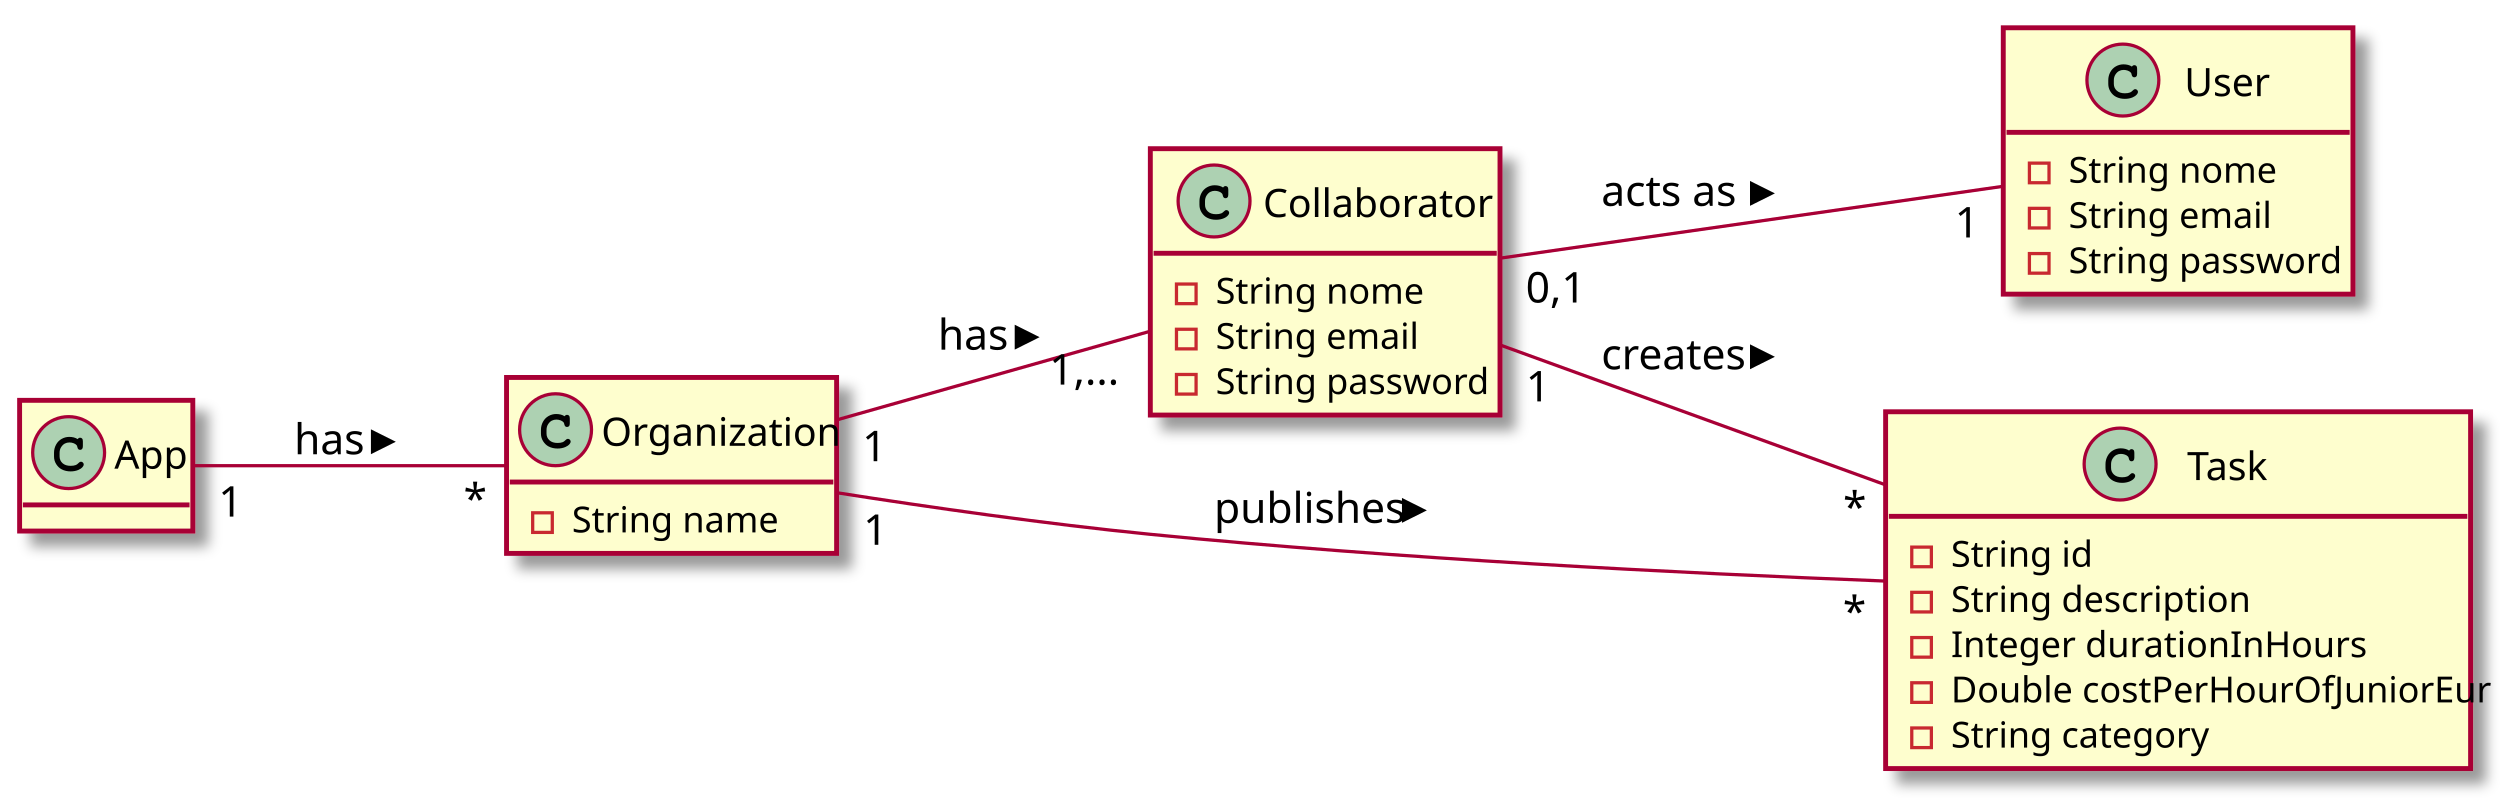
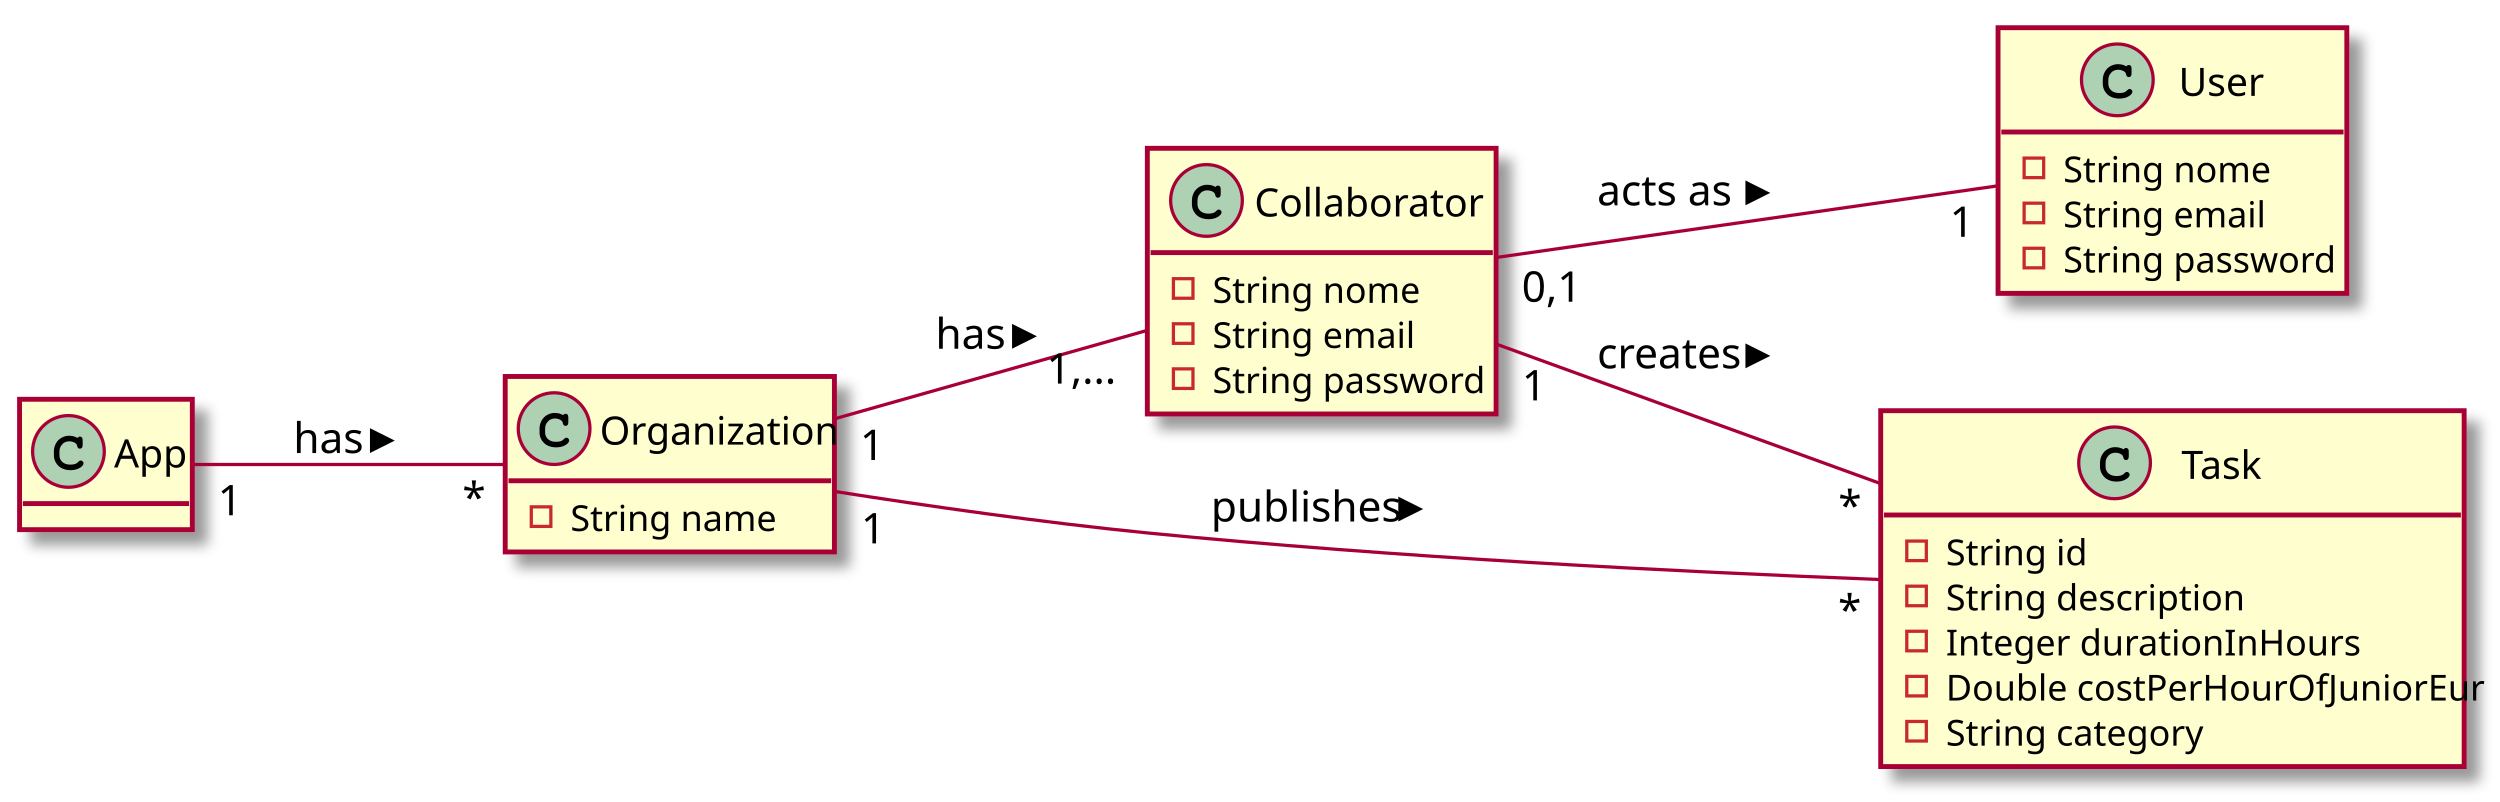
- <svg xmlns="http://www.w3.org/2000/svg" contentScriptType="application/ecmascript" contentStyleType="text/css" height="244px" preserveAspectRatio="none" style="width:765px;height:244px;" version="1.1" viewBox="0 0 765 244" width="765px" zoomAndPan="magnify">
+ <svg xmlns="http://www.w3.org/2000/svg" contentScriptType="application/ecmascript" contentStyleType="text/css" height="246px" preserveAspectRatio="none" style="width:767px;height:246px;" version="1.1" viewBox="0 0 767 246" width="767px" zoomAndPan="magnify">
  <defs>
-     <filter height="300%" id="f1rksrvhkykxm1" width="300%" x="-1" y="-1">
+     <filter height="300%" id="fm8mppbu7p00a" width="300%" x="-1" y="-1">
      <feGaussianBlur result="blurOut" stdDeviation="2.0" />
      <feColorMatrix in="blurOut" result="blurOut2" type="matrix" values="0 0 0 0 0 0 0 0 0 0 0 0 0 0 0 0 0 0 .4 0" />
      <feOffset dx="4.0" dy="4.0" in="blurOut2" result="blurOut3" />
      <feBlend in="SourceGraphic" in2="blurOut3" mode="normal" />
    </filter>
  </defs>
  <g>
-     <rect fill="#FEFECE" filter="url(#f1rksrvhkykxm1)" height="40" style="stroke: #A80036; stroke-width: 1.5;" width="53" x="6" y="122.5" />
+     <rect fill="#FEFECE" filter="url(#fm8mppbu7p00a)" height="40" id="App" style="stroke: #A80036; stroke-width: 1.5;" width="53" x="6" y="122.5" />
    <ellipse cx="21" cy="138.5" fill="#ADD1B2" rx="11" ry="11" style="stroke: #A80036; stroke-width: 1.0;" />
-     <path d="M23.766,134.375 Q23.922,134.156 24.109,134.047 Q24.297,133.938 24.516,133.938 Q24.891,133.938 25.125,134.195 Q25.359,134.453 25.359,135.062 L25.359,136.516 Q25.359,137.125 25.125,137.391 Q24.891,137.656 24.516,137.656 Q24.172,137.656 23.969,137.453 Q23.766,137.266 23.656,136.75 Q23.609,136.391 23.422,136.203 Q23.094,135.828 22.484,135.609 Q21.875,135.391 21.25,135.391 Q20.484,135.391 19.852,135.719 Q19.219,136.047 18.727,136.797 Q18.234,137.547 18.234,138.578 L18.234,139.672 Q18.234,140.906 19.125,141.727 Q20.016,142.547 21.609,142.547 Q22.547,142.547 23.203,142.297 Q23.594,142.141 24.016,141.703 Q24.281,141.438 24.43,141.359 Q24.578,141.281 24.781,141.281 Q25.109,141.281 25.367,141.539 Q25.625,141.797 25.625,142.141 Q25.625,142.484 25.281,142.891 Q24.781,143.469 23.984,143.797 Q22.906,144.25 21.609,144.25 Q20.094,144.25 18.891,143.625 Q17.906,143.125 17.219,142.055 Q16.531,140.984 16.531,139.703 L16.531,138.547 Q16.531,137.219 17.148,136.07 Q17.766,134.922 18.859,134.305 Q19.953,133.688 21.188,133.688 Q21.922,133.688 22.57,133.852 Q23.219,134.016 23.766,134.375 Z " />
+     <path d="M23.766,134.375 Q23.922,134.156 24.109,134.047 Q24.297,133.938 24.516,133.938 Q24.891,133.938 25.125,134.203 Q25.359,134.453 25.359,135.062 L25.359,136.516 Q25.359,137.125 25.125,137.391 Q24.891,137.656 24.516,137.656 Q24.172,137.656 23.969,137.453 Q23.766,137.266 23.656,136.75 Q23.609,136.391 23.422,136.203 Q23.094,135.828 22.484,135.609 Q21.875,135.391 21.25,135.391 Q20.484,135.391 19.844,135.719 Q19.219,136.047 18.719,136.797 Q18.234,137.547 18.234,138.578 L18.234,139.672 Q18.234,140.906 19.125,141.734 Q20.016,142.547 21.609,142.547 Q22.547,142.547 23.203,142.297 Q23.594,142.141 24.016,141.703 Q24.281,141.438 24.422,141.359 Q24.578,141.281 24.781,141.281 Q25.109,141.281 25.359,141.547 Q25.625,141.797 25.625,142.141 Q25.625,142.484 25.281,142.891 Q24.781,143.469 23.984,143.797 Q22.906,144.25 21.609,144.25 Q20.094,144.25 18.891,143.625 Q17.906,143.125 17.219,142.062 Q16.531,140.984 16.531,139.703 L16.531,138.547 Q16.531,137.219 17.141,136.078 Q17.766,134.922 18.859,134.312 Q19.953,133.688 21.188,133.688 Q21.922,133.688 22.562,133.859 Q23.219,134.016 23.766,134.375 Z " />
    <text fill="#000000" font-family="sans-serif" font-size="12" lengthAdjust="spacingAndGlyphs" textLength="21" x="35" y="143.41">App</text>
    <line style="stroke: #A80036; stroke-width: 1.5;" x1="7" x2="58" y1="154.5" y2="154.5" />
-     <rect fill="#FEFECE" filter="url(#f1rksrvhkykxm1)" height="53.836" style="stroke: #A80036; stroke-width: 1.5;" width="101" x="155" y="115.5" />
+     <rect fill="#FEFECE" filter="url(#fm8mppbu7p00a)" height="53.836" id="Organization" style="stroke: #A80036; stroke-width: 1.5;" width="101" x="155" y="115.5" />
    <ellipse cx="170" cy="131.5" fill="#ADD1B2" rx="11" ry="11" style="stroke: #A80036; stroke-width: 1.0;" />
-     <path d="M172.766,127.375 Q172.922,127.156 173.109,127.047 Q173.297,126.938 173.516,126.938 Q173.891,126.938 174.125,127.195 Q174.359,127.453 174.359,128.062 L174.359,129.516 Q174.359,130.125 174.125,130.391 Q173.891,130.656 173.516,130.656 Q173.172,130.656 172.969,130.453 Q172.766,130.266 172.656,129.75 Q172.609,129.391 172.422,129.203 Q172.094,128.828 171.484,128.609 Q170.875,128.391 170.25,128.391 Q169.484,128.391 168.852,128.719 Q168.219,129.047 167.727,129.797 Q167.234,130.547 167.234,131.578 L167.234,132.672 Q167.234,133.906 168.125,134.727 Q169.016,135.547 170.609,135.547 Q171.547,135.547 172.203,135.297 Q172.594,135.141 173.016,134.703 Q173.281,134.438 173.43,134.359 Q173.578,134.281 173.781,134.281 Q174.109,134.281 174.367,134.539 Q174.625,134.797 174.625,135.141 Q174.625,135.484 174.281,135.891 Q173.781,136.469 172.984,136.797 Q171.906,137.25 170.609,137.25 Q169.094,137.25 167.891,136.625 Q166.906,136.125 166.219,135.055 Q165.531,133.984 165.531,132.703 L165.531,131.547 Q165.531,130.219 166.148,129.07 Q166.766,127.922 167.859,127.305 Q168.953,126.688 170.188,126.688 Q170.922,126.688 171.57,126.852 Q172.219,127.016 172.766,127.375 Z " />
+     <path d="M172.766,127.375 Q172.922,127.156 173.109,127.047 Q173.297,126.938 173.516,126.938 Q173.891,126.938 174.125,127.203 Q174.359,127.453 174.359,128.062 L174.359,129.516 Q174.359,130.125 174.125,130.391 Q173.891,130.656 173.516,130.656 Q173.172,130.656 172.969,130.453 Q172.766,130.266 172.656,129.75 Q172.609,129.391 172.422,129.203 Q172.094,128.828 171.484,128.609 Q170.875,128.391 170.25,128.391 Q169.484,128.391 168.844,128.719 Q168.219,129.047 167.719,129.797 Q167.234,130.547 167.234,131.578 L167.234,132.672 Q167.234,133.906 168.125,134.734 Q169.016,135.547 170.609,135.547 Q171.547,135.547 172.203,135.297 Q172.594,135.141 173.016,134.703 Q173.281,134.438 173.422,134.359 Q173.578,134.281 173.781,134.281 Q174.109,134.281 174.359,134.547 Q174.625,134.797 174.625,135.141 Q174.625,135.484 174.281,135.891 Q173.781,136.469 172.984,136.797 Q171.906,137.25 170.609,137.25 Q169.094,137.25 167.891,136.625 Q166.906,136.125 166.219,135.062 Q165.531,133.984 165.531,132.703 L165.531,131.547 Q165.531,130.219 166.141,129.078 Q166.766,127.922 167.859,127.312 Q168.953,126.688 170.188,126.688 Q170.922,126.688 171.562,126.859 Q172.219,127.016 172.766,127.375 Z " />
    <text fill="#000000" font-family="sans-serif" font-size="12" lengthAdjust="spacingAndGlyphs" textLength="69" x="184" y="136.41">Organization</text>
    <line style="stroke: #A80036; stroke-width: 1.5;" x1="156" x2="255" y1="147.5" y2="147.5" />
-     <rect fill="none" height="6" style="stroke: #C82930; stroke-width: 1.0;" width="6" x="163" y="156.918" />
+     <rect fill="none" height="6" style="stroke: #C82930; stroke-width: 1.0;" width="6" x="163" y="155.5" />
    <text fill="#000000" font-family="sans-serif" font-size="11" lengthAdjust="spacingAndGlyphs" textLength="57" x="175" y="162.919">String name</text>
-     <rect fill="#FEFECE" filter="url(#f1rksrvhkykxm1)" height="81.508" style="stroke: #A80036; stroke-width: 1.5;" width="107" x="352" y="45.5" />
-     <ellipse cx="371.5" cy="61.5" fill="#ADD1B2" rx="11" ry="11" style="stroke: #A80036; stroke-width: 1.0;" />
-     <path d="M374.266,57.375 Q374.422,57.156 374.609,57.047 Q374.797,56.938 375.016,56.938 Q375.391,56.938 375.625,57.195 Q375.859,57.453 375.859,58.062 L375.859,59.516 Q375.859,60.125 375.625,60.391 Q375.391,60.656 375.016,60.656 Q374.672,60.656 374.469,60.453 Q374.266,60.266 374.156,59.75 Q374.109,59.391 373.922,59.203 Q373.594,58.828 372.984,58.609 Q372.375,58.391 371.75,58.391 Q370.984,58.391 370.352,58.719 Q369.719,59.047 369.227,59.797 Q368.734,60.547 368.734,61.578 L368.734,62.672 Q368.734,63.906 369.625,64.727 Q370.516,65.547 372.109,65.547 Q373.047,65.547 373.703,65.297 Q374.094,65.141 374.516,64.703 Q374.781,64.438 374.93,64.359 Q375.078,64.281 375.281,64.281 Q375.609,64.281 375.867,64.539 Q376.125,64.797 376.125,65.141 Q376.125,65.484 375.781,65.891 Q375.281,66.469 374.484,66.797 Q373.406,67.25 372.109,67.25 Q370.594,67.25 369.391,66.625 Q368.406,66.125 367.719,65.055 Q367.031,63.984 367.031,62.703 L367.031,61.547 Q367.031,60.219 367.648,59.07 Q368.266,57.922 369.359,57.305 Q370.453,56.688 371.688,56.688 Q372.422,56.688 373.07,56.852 Q373.719,57.016 374.266,57.375 Z " />
-     <text fill="#000000" font-family="sans-serif" font-size="12" lengthAdjust="spacingAndGlyphs" textLength="65" x="386.5" y="66.41">Collaborator</text>
+     <rect fill="#FEFECE" filter="url(#fm8mppbu7p00a)" height="81.508" id="Collaborator" style="stroke: #A80036; stroke-width: 1.5;" width="107" x="352" y="45.5" />
+     <ellipse cx="370.15" cy="61.5" fill="#ADD1B2" rx="11" ry="11" style="stroke: #A80036; stroke-width: 1.0;" />
+     <path d="M372.916,57.375 Q373.072,57.156 373.259,57.047 Q373.447,56.938 373.666,56.938 Q374.041,56.938 374.275,57.203 Q374.509,57.453 374.509,58.062 L374.509,59.516 Q374.509,60.125 374.275,60.391 Q374.041,60.656 373.666,60.656 Q373.322,60.656 373.119,60.453 Q372.916,60.266 372.806,59.75 Q372.759,59.391 372.572,59.203 Q372.244,58.828 371.634,58.609 Q371.025,58.391 370.4,58.391 Q369.634,58.391 368.994,58.719 Q368.369,59.047 367.869,59.797 Q367.384,60.547 367.384,61.578 L367.384,62.672 Q367.384,63.906 368.275,64.734 Q369.166,65.547 370.759,65.547 Q371.697,65.547 372.353,65.297 Q372.744,65.141 373.166,64.703 Q373.431,64.438 373.572,64.359 Q373.728,64.281 373.931,64.281 Q374.259,64.281 374.509,64.547 Q374.775,64.797 374.775,65.141 Q374.775,65.484 374.431,65.891 Q373.931,66.469 373.134,66.797 Q372.056,67.25 370.759,67.25 Q369.244,67.25 368.041,66.625 Q367.056,66.125 366.369,65.062 Q365.681,63.984 365.681,62.703 L365.681,61.547 Q365.681,60.219 366.291,59.078 Q366.916,57.922 368.009,57.312 Q369.103,56.688 370.337,56.688 Q371.072,56.688 371.712,56.859 Q372.369,57.016 372.916,57.375 Z " />
+     <text fill="#000000" font-family="sans-serif" font-size="12" lengthAdjust="spacingAndGlyphs" textLength="68" x="384.85" y="66.41">Collaborator</text>
    <line style="stroke: #A80036; stroke-width: 1.5;" x1="353" x2="458" y1="77.5" y2="77.5" />
-     <rect fill="none" height="6" style="stroke: #C82930; stroke-width: 1.0;" width="6" x="360" y="86.918" />
+     <rect fill="none" height="6" style="stroke: #C82930; stroke-width: 1.0;" width="6" x="360" y="85.5" />
    <text fill="#000000" font-family="sans-serif" font-size="11" lengthAdjust="spacingAndGlyphs" textLength="57" x="372" y="92.919">String nome</text>
-     <rect fill="none" height="6" style="stroke: #C82930; stroke-width: 1.0;" width="6" x="360" y="100.754" />
+     <rect fill="none" height="6" style="stroke: #C82930; stroke-width: 1.0;" width="6" x="360" y="99.336" />
    <text fill="#000000" font-family="sans-serif" font-size="11" lengthAdjust="spacingAndGlyphs" textLength="55" x="372" y="106.755">String email</text>
-     <rect fill="none" height="6" style="stroke: #C82930; stroke-width: 1.0;" width="6" x="360" y="114.59" />
+     <rect fill="none" height="6" style="stroke: #C82930; stroke-width: 1.0;" width="6" x="360" y="113.172" />
    <text fill="#000000" font-family="sans-serif" font-size="11" lengthAdjust="spacingAndGlyphs" textLength="81" x="372" y="120.591">String password</text>
-     <rect fill="#FEFECE" filter="url(#f1rksrvhkykxm1)" height="109.18" style="stroke: #A80036; stroke-width: 1.5;" width="179" x="577" y="126" />
+     <rect fill="#FEFECE" filter="url(#fm8mppbu7p00a)" height="109.18" id="Task" style="stroke: #A80036; stroke-width: 1.5;" width="179" x="577" y="126" />
    <ellipse cx="648.75" cy="142" fill="#ADD1B2" rx="11" ry="11" style="stroke: #A80036; stroke-width: 1.0;" />
-     <path d="M651.516,137.875 Q651.672,137.656 651.859,137.547 Q652.047,137.438 652.266,137.438 Q652.641,137.438 652.875,137.695 Q653.109,137.953 653.109,138.562 L653.109,140.016 Q653.109,140.625 652.875,140.891 Q652.641,141.156 652.266,141.156 Q651.922,141.156 651.719,140.953 Q651.516,140.766 651.406,140.25 Q651.359,139.891 651.172,139.703 Q650.844,139.328 650.234,139.109 Q649.625,138.891 649,138.891 Q648.234,138.891 647.602,139.219 Q646.969,139.547 646.477,140.297 Q645.984,141.047 645.984,142.078 L645.984,143.172 Q645.984,144.406 646.875,145.227 Q647.766,146.047 649.359,146.047 Q650.297,146.047 650.953,145.797 Q651.344,145.641 651.766,145.203 Q652.031,144.938 652.18,144.859 Q652.328,144.781 652.531,144.781 Q652.859,144.781 653.117,145.039 Q653.375,145.297 653.375,145.641 Q653.375,145.984 653.031,146.391 Q652.531,146.969 651.734,147.297 Q650.656,147.75 649.359,147.75 Q647.844,147.75 646.641,147.125 Q645.656,146.625 644.969,145.555 Q644.281,144.484 644.281,143.203 L644.281,142.047 Q644.281,140.719 644.898,139.57 Q645.516,138.422 646.609,137.805 Q647.703,137.188 648.938,137.188 Q649.672,137.188 650.32,137.352 Q650.969,137.516 651.516,137.875 Z " />
+     <path d="M651.516,137.875 Q651.672,137.656 651.859,137.547 Q652.047,137.438 652.266,137.438 Q652.641,137.438 652.875,137.703 Q653.109,137.953 653.109,138.562 L653.109,140.016 Q653.109,140.625 652.875,140.891 Q652.641,141.156 652.266,141.156 Q651.922,141.156 651.719,140.953 Q651.516,140.766 651.406,140.25 Q651.359,139.891 651.172,139.703 Q650.844,139.328 650.234,139.109 Q649.625,138.891 649,138.891 Q648.234,138.891 647.594,139.219 Q646.969,139.547 646.469,140.297 Q645.984,141.047 645.984,142.078 L645.984,143.172 Q645.984,144.406 646.875,145.234 Q647.766,146.047 649.359,146.047 Q650.297,146.047 650.953,145.797 Q651.344,145.641 651.766,145.203 Q652.031,144.938 652.172,144.859 Q652.328,144.781 652.531,144.781 Q652.859,144.781 653.109,145.047 Q653.375,145.297 653.375,145.641 Q653.375,145.984 653.031,146.391 Q652.531,146.969 651.734,147.297 Q650.656,147.75 649.359,147.75 Q647.844,147.75 646.641,147.125 Q645.656,146.625 644.969,145.562 Q644.281,144.484 644.281,143.203 L644.281,142.047 Q644.281,140.719 644.891,139.578 Q645.516,138.422 646.609,137.812 Q647.703,137.188 648.938,137.188 Q649.672,137.188 650.312,137.359 Q650.969,137.516 651.516,137.875 Z " />
    <text fill="#000000" font-family="sans-serif" font-size="12" lengthAdjust="spacingAndGlyphs" textLength="27" x="669.25" y="146.91">Task</text>
    <line style="stroke: #A80036; stroke-width: 1.5;" x1="578" x2="755" y1="158" y2="158" />
-     <rect fill="none" height="6" style="stroke: #C82930; stroke-width: 1.0;" width="6" x="585" y="167.418" />
+     <rect fill="none" height="6" style="stroke: #C82930; stroke-width: 1.0;" width="6" x="585" y="166" />
    <text fill="#000000" font-family="sans-serif" font-size="11" lengthAdjust="spacingAndGlyphs" textLength="39" x="597" y="173.419">String id</text>
-     <rect fill="none" height="6" style="stroke: #C82930; stroke-width: 1.0;" width="6" x="585" y="181.254" />
+     <rect fill="none" height="6" style="stroke: #C82930; stroke-width: 1.0;" width="6" x="585" y="179.836" />
    <text fill="#000000" font-family="sans-serif" font-size="11" lengthAdjust="spacingAndGlyphs" textLength="84" x="597" y="187.255">String description</text>
-     <rect fill="none" height="6" style="stroke: #C82930; stroke-width: 1.0;" width="6" x="585" y="195.09" />
+     <rect fill="none" height="6" style="stroke: #C82930; stroke-width: 1.0;" width="6" x="585" y="193.672" />
    <text fill="#000000" font-family="sans-serif" font-size="11" lengthAdjust="spacingAndGlyphs" textLength="112" x="597" y="201.091">Integer durationInHours</text>
-     <rect fill="none" height="6" style="stroke: #C82930; stroke-width: 1.0;" width="6" x="585" y="208.926" />
+     <rect fill="none" height="6" style="stroke: #C82930; stroke-width: 1.0;" width="6" x="585" y="207.508" />
    <text fill="#000000" font-family="sans-serif" font-size="11" lengthAdjust="spacingAndGlyphs" textLength="153" x="597" y="214.927">Double costPerHourOfJuniorEur</text>
-     <rect fill="none" height="6" style="stroke: #C82930; stroke-width: 1.0;" width="6" x="585" y="222.762" />
+     <rect fill="none" height="6" style="stroke: #C82930; stroke-width: 1.0;" width="6" x="585" y="221.344" />
    <text fill="#000000" font-family="sans-serif" font-size="11" lengthAdjust="spacingAndGlyphs" textLength="74" x="597" y="228.763">String category</text>
-     <rect fill="#FEFECE" filter="url(#f1rksrvhkykxm1)" height="81.508" style="stroke: #A80036; stroke-width: 1.5;" width="107" x="613" y="8.5" />
+     <rect fill="#FEFECE" filter="url(#fm8mppbu7p00a)" height="81.508" id="User" style="stroke: #A80036; stroke-width: 1.5;" width="107" x="613" y="8.5" />
    <ellipse cx="649.6" cy="24.5" fill="#ADD1B2" rx="11" ry="11" style="stroke: #A80036; stroke-width: 1.0;" />
-     <path d="M652.366,20.375 Q652.522,20.156 652.709,20.047 Q652.897,19.938 653.116,19.938 Q653.491,19.938 653.725,20.195 Q653.959,20.453 653.959,21.062 L653.959,22.516 Q653.959,23.125 653.725,23.391 Q653.491,23.656 653.116,23.656 Q652.772,23.656 652.569,23.453 Q652.366,23.266 652.256,22.75 Q652.209,22.391 652.022,22.203 Q651.694,21.828 651.084,21.609 Q650.475,21.391 649.85,21.391 Q649.084,21.391 648.452,21.719 Q647.819,22.047 647.327,22.797 Q646.834,23.547 646.834,24.578 L646.834,25.672 Q646.834,26.906 647.725,27.727 Q648.616,28.547 650.209,28.547 Q651.147,28.547 651.803,28.297 Q652.194,28.141 652.616,27.703 Q652.881,27.438 653.03,27.359 Q653.178,27.281 653.381,27.281 Q653.709,27.281 653.967,27.539 Q654.225,27.797 654.225,28.141 Q654.225,28.484 653.881,28.891 Q653.381,29.469 652.584,29.797 Q651.506,30.25 650.209,30.25 Q648.694,30.25 647.491,29.625 Q646.506,29.125 645.819,28.055 Q645.131,26.984 645.131,25.703 L645.131,24.547 Q645.131,23.219 645.748,22.07 Q646.366,20.922 647.459,20.305 Q648.553,19.688 649.788,19.688 Q650.522,19.688 651.17,19.852 Q651.819,20.016 652.366,20.375 Z " />
+     <path d="M652.366,20.375 Q652.522,20.156 652.709,20.047 Q652.897,19.938 653.116,19.938 Q653.491,19.938 653.725,20.203 Q653.959,20.453 653.959,21.062 L653.959,22.516 Q653.959,23.125 653.725,23.391 Q653.491,23.656 653.116,23.656 Q652.772,23.656 652.569,23.453 Q652.366,23.266 652.256,22.75 Q652.209,22.391 652.022,22.203 Q651.694,21.828 651.084,21.609 Q650.475,21.391 649.85,21.391 Q649.084,21.391 648.444,21.719 Q647.819,22.047 647.319,22.797 Q646.834,23.547 646.834,24.578 L646.834,25.672 Q646.834,26.906 647.725,27.734 Q648.616,28.547 650.209,28.547 Q651.147,28.547 651.803,28.297 Q652.194,28.141 652.616,27.703 Q652.881,27.438 653.022,27.359 Q653.178,27.281 653.381,27.281 Q653.709,27.281 653.959,27.547 Q654.225,27.797 654.225,28.141 Q654.225,28.484 653.881,28.891 Q653.381,29.469 652.584,29.797 Q651.506,30.25 650.209,30.25 Q648.694,30.25 647.491,29.625 Q646.506,29.125 645.819,28.062 Q645.131,26.984 645.131,25.703 L645.131,24.547 Q645.131,23.219 645.741,22.078 Q646.366,20.922 647.459,20.312 Q648.553,19.688 649.788,19.688 Q650.522,19.688 651.163,19.859 Q651.819,20.016 652.366,20.375 Z " />
    <text fill="#000000" font-family="sans-serif" font-size="12" lengthAdjust="spacingAndGlyphs" textLength="27" x="668.4" y="29.41">User</text>
    <line style="stroke: #A80036; stroke-width: 1.5;" x1="614" x2="719" y1="40.5" y2="40.5" />
-     <rect fill="none" height="6" style="stroke: #C82930; stroke-width: 1.0;" width="6" x="621" y="49.918" />
+     <rect fill="none" height="6" style="stroke: #C82930; stroke-width: 1.0;" width="6" x="621" y="48.5" />
    <text fill="#000000" font-family="sans-serif" font-size="11" lengthAdjust="spacingAndGlyphs" textLength="57" x="633" y="55.919">String nome</text>
-     <rect fill="none" height="6" style="stroke: #C82930; stroke-width: 1.0;" width="6" x="621" y="63.754" />
+     <rect fill="none" height="6" style="stroke: #C82930; stroke-width: 1.0;" width="6" x="621" y="62.336" />
    <text fill="#000000" font-family="sans-serif" font-size="11" lengthAdjust="spacingAndGlyphs" textLength="55" x="633" y="69.755">String email</text>
-     <rect fill="none" height="6" style="stroke: #C82930; stroke-width: 1.0;" width="6" x="621" y="77.59" />
+     <rect fill="none" height="6" style="stroke: #C82930; stroke-width: 1.0;" width="6" x="621" y="76.172" />
    <text fill="#000000" font-family="sans-serif" font-size="11" lengthAdjust="spacingAndGlyphs" textLength="81" x="633" y="83.591">String password</text>
-     <path d="M459.225,78.968 C504.04,72.566 568.055,63.421 612.849,57.022 " fill="none" style="stroke: #A80036; stroke-width: 1.0;" />
+     <path d="M459.225,78.968 C504.04,72.566 568.055,63.421 612.849,57.022 " fill="none" id="Collaborator-User" style="stroke: #A80036; stroke-width: 1.0;" />
    <text fill="#000000" font-family="sans-serif" font-size="13" lengthAdjust="spacingAndGlyphs" textLength="43" x="490" y="62.995">acts as</text>
    <polygon fill="#000000" points="536,56.176,542,59.176,536,62.176,536,56.176" style="stroke: #000000; stroke-width: 1.0;" />
    <text fill="#000000" font-family="sans-serif" font-size="13" lengthAdjust="spacingAndGlyphs" textLength="18" x="466.87" y="92.572">0,1</text>
    <text fill="#000000" font-family="sans-serif" font-size="13" lengthAdjust="spacingAndGlyphs" textLength="7" x="598.169" y="72.66">1</text>
-     <path d="M459.225,105.636 C493.021,117.902 537.736,134.13 576.893,148.341 " fill="none" style="stroke: #A80036; stroke-width: 1.0;" />
+     <path d="M459.225,105.636 C493.021,117.902 537.736,134.13 576.893,148.341 " fill="none" id="Collaborator-Task" style="stroke: #A80036; stroke-width: 1.0;" />
    <text fill="#000000" font-family="sans-serif" font-size="13" lengthAdjust="spacingAndGlyphs" textLength="43" x="490" y="112.995">creates</text>
    <polygon fill="#000000" points="536,106.176,542,109.176,536,112.176,536,106.176" style="stroke: #000000; stroke-width: 1.0;" />
    <text fill="#000000" font-family="sans-serif" font-size="13" lengthAdjust="spacingAndGlyphs" textLength="7" x="466.915" y="122.834">1</text>
    <text fill="#000000" font-family="sans-serif" font-size="13" lengthAdjust="spacingAndGlyphs" textLength="5" x="563.978" y="159.768">*</text>
-     <path d="M256.208,128.441 C285.419,120.179 322.317,109.744 352,101.349 " fill="none" style="stroke: #A80036; stroke-width: 1.0;" />
+     <path d="M256.208,128.441 C285.419,120.179 322.317,109.744 352,101.349 " fill="none" id="Organization-Collaborator" style="stroke: #A80036; stroke-width: 1.0;" />
    <text fill="#000000" font-family="sans-serif" font-size="13" lengthAdjust="spacingAndGlyphs" textLength="21" x="287" y="106.995">has</text>
    <polygon fill="#000000" points="311,100.176,317,103.176,311,106.176,311,100.176" style="stroke: #000000; stroke-width: 1.0;" />
    <text fill="#000000" font-family="sans-serif" font-size="13" lengthAdjust="spacingAndGlyphs" textLength="7" x="263.831" y="141.12">1</text>
    <text fill="#000000" font-family="sans-serif" font-size="13" lengthAdjust="spacingAndGlyphs" textLength="23" x="321.078" y="117.68">1,...</text>
-     <path d="M256.198,150.793 C284.252,155.193 319.999,160.329 352,163.5 C427.667,170.997 513.959,175.371 576.829,177.8 " fill="none" style="stroke: #A80036; stroke-width: 1.0;" />
+     <path d="M256.198,150.793 C284.252,155.193 319.999,160.329 352,163.5 C427.667,170.997 513.959,175.371 576.829,177.8 " fill="none" id="Organization-Task" style="stroke: #A80036; stroke-width: 1.0;" />
    <text fill="#000000" font-family="sans-serif" font-size="13" lengthAdjust="spacingAndGlyphs" textLength="55" x="371.5" y="159.995">publishes</text>
    <polygon fill="#000000" points="429.5,153.176,435.5,156.176,429.5,159.176,429.5,153.176" style="stroke: #000000; stroke-width: 1.0;" />
    <text fill="#000000" font-family="sans-serif" font-size="13" lengthAdjust="spacingAndGlyphs" textLength="7" x="264.158" y="166.719">1</text>
    <text fill="#000000" font-family="sans-serif" font-size="13" lengthAdjust="spacingAndGlyphs" textLength="5" x="563.908" y="191.758">*</text>
-     <path d="M59.1,142.5 C84.35,142.5 123.605,142.5 154.965,142.5 " fill="none" style="stroke: #A80036; stroke-width: 1.0;" />
+     <path d="M59.1,142.5 C84.35,142.5 123.605,142.5 154.965,142.5 " fill="none" id="App-Organization" style="stroke: #A80036; stroke-width: 1.0;" />
    <text fill="#000000" font-family="sans-serif" font-size="13" lengthAdjust="spacingAndGlyphs" textLength="21" x="90" y="138.995">has</text>
    <polygon fill="#000000" points="114,132.176,120,135.176,114,138.176,114,132.176" style="stroke: #000000; stroke-width: 1.0;" />
    <text fill="#000000" font-family="sans-serif" font-size="13" lengthAdjust="spacingAndGlyphs" textLength="7" x="66.814" y="158.09">1</text>
    <text fill="#000000" font-family="sans-serif" font-size="13" lengthAdjust="spacingAndGlyphs" textLength="5" x="141.844" y="157.26">*</text>
  </g>
</svg>
